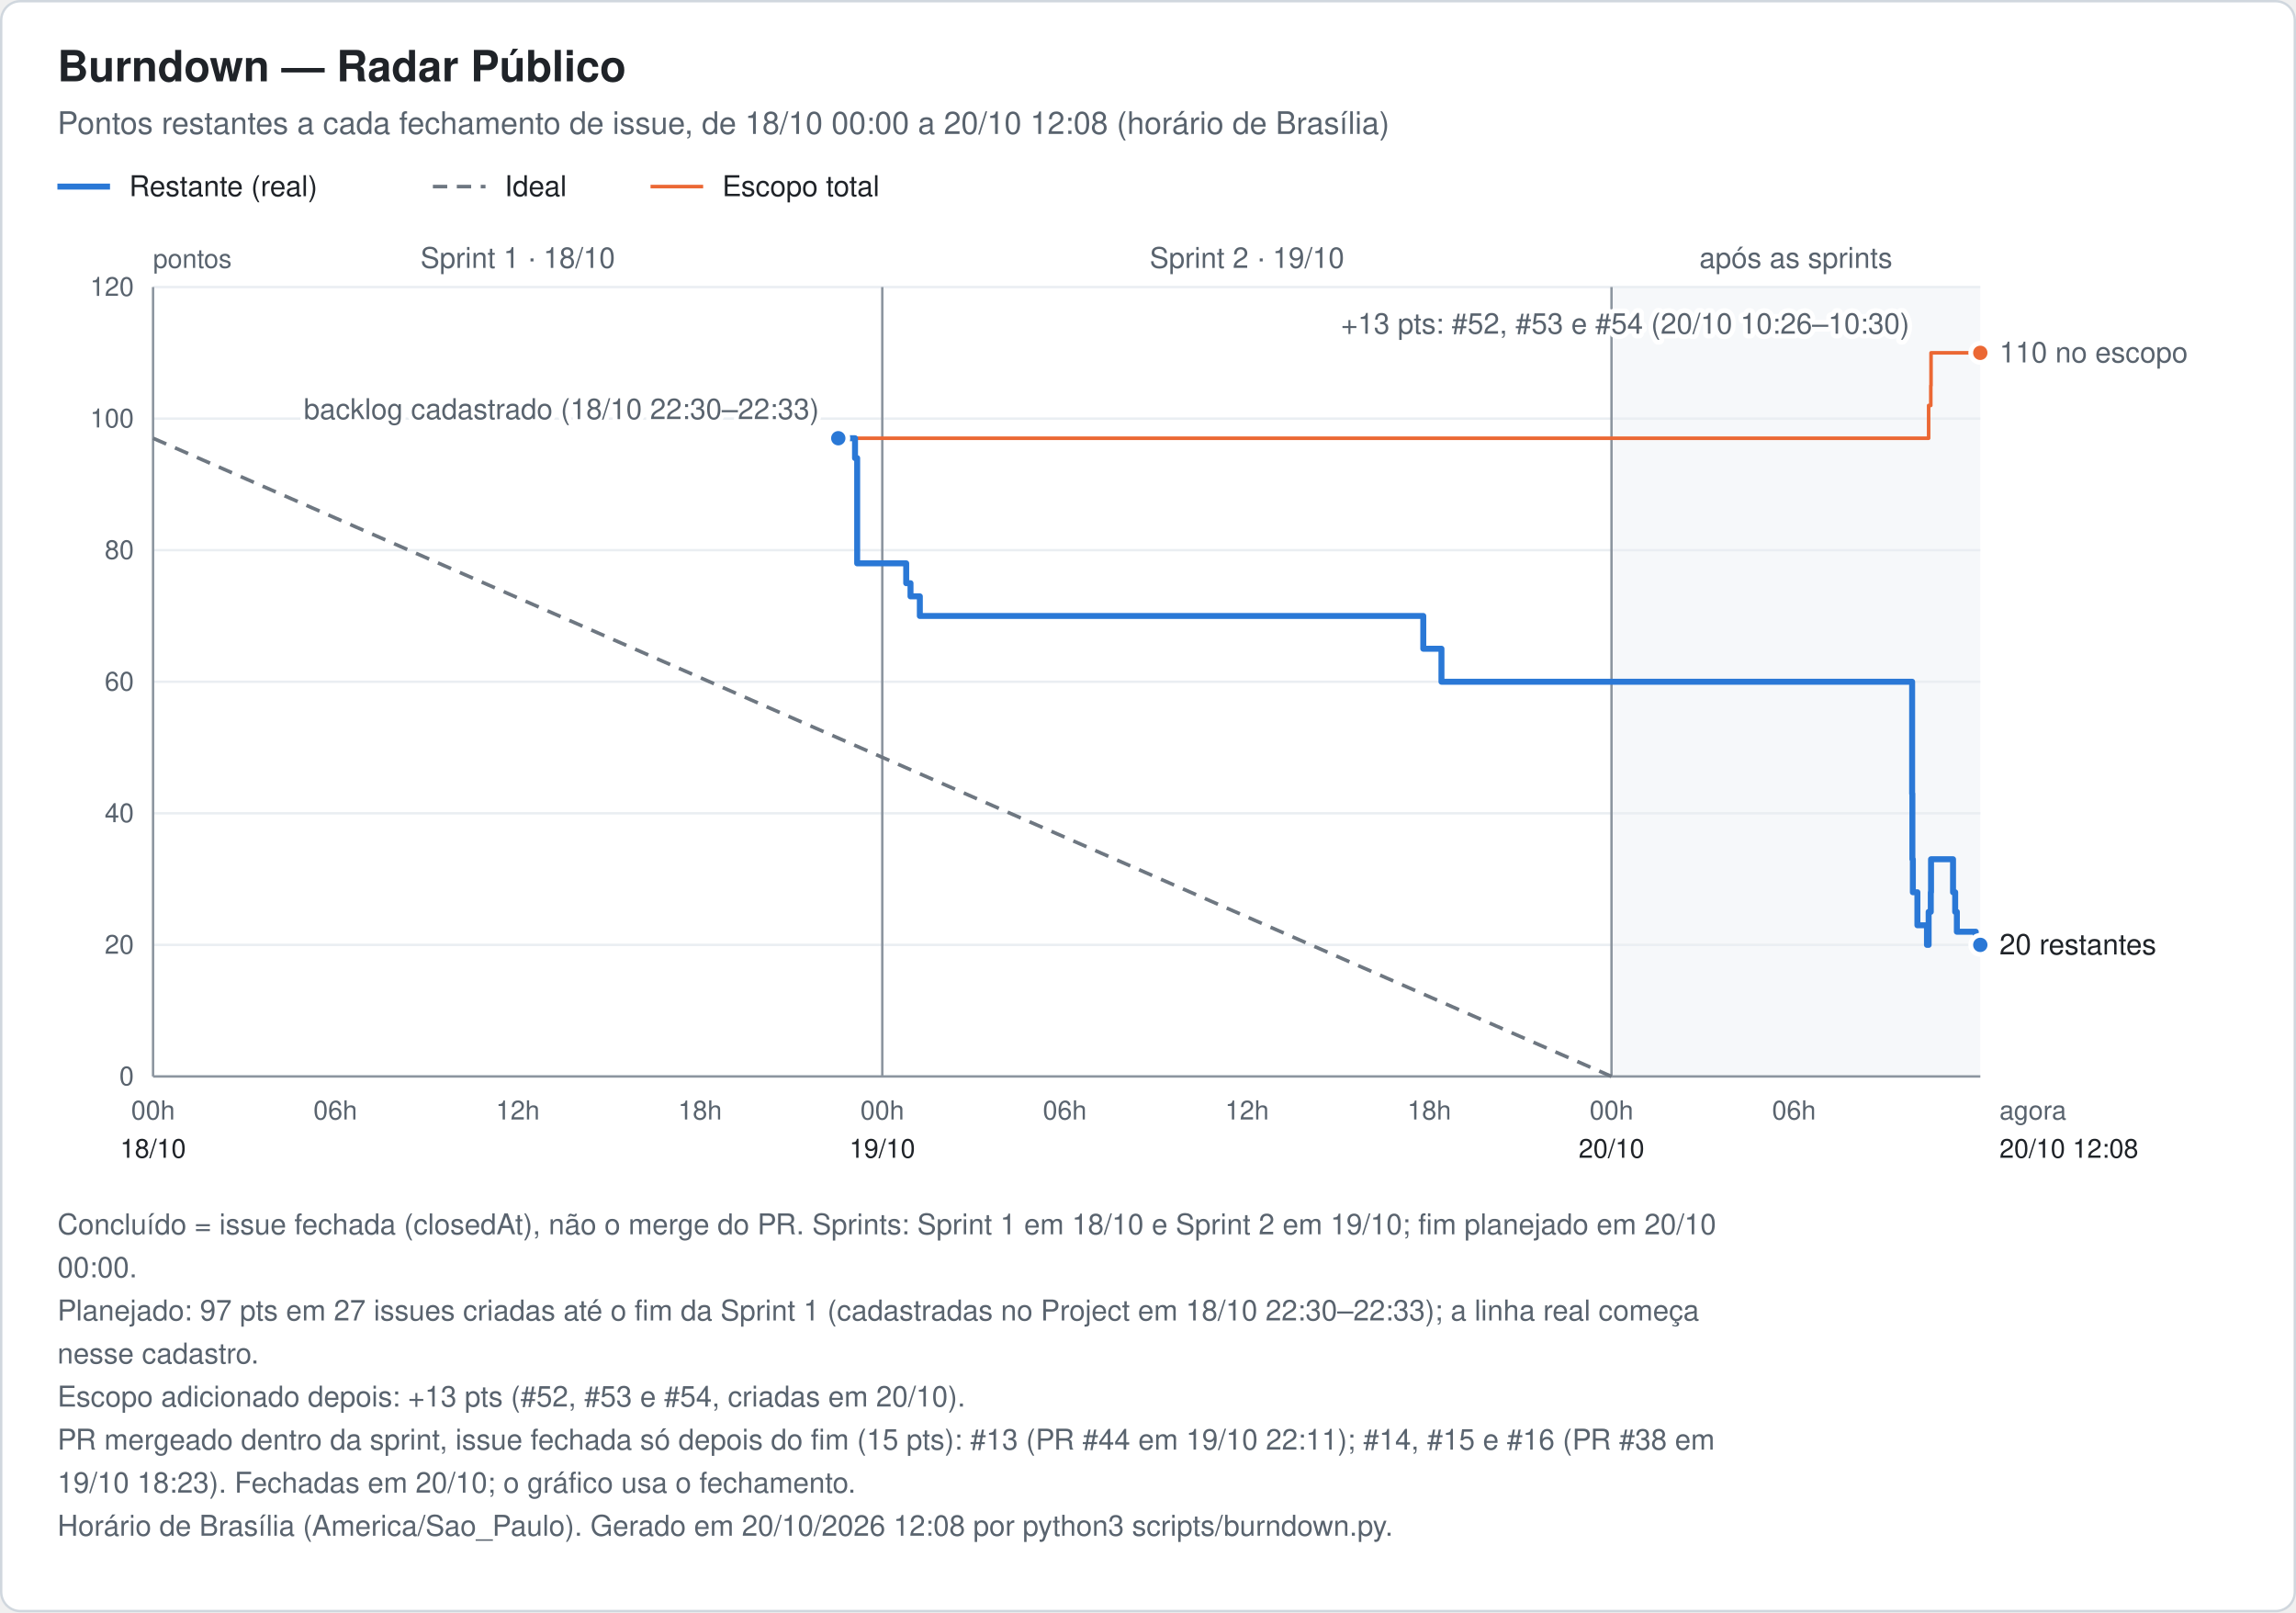
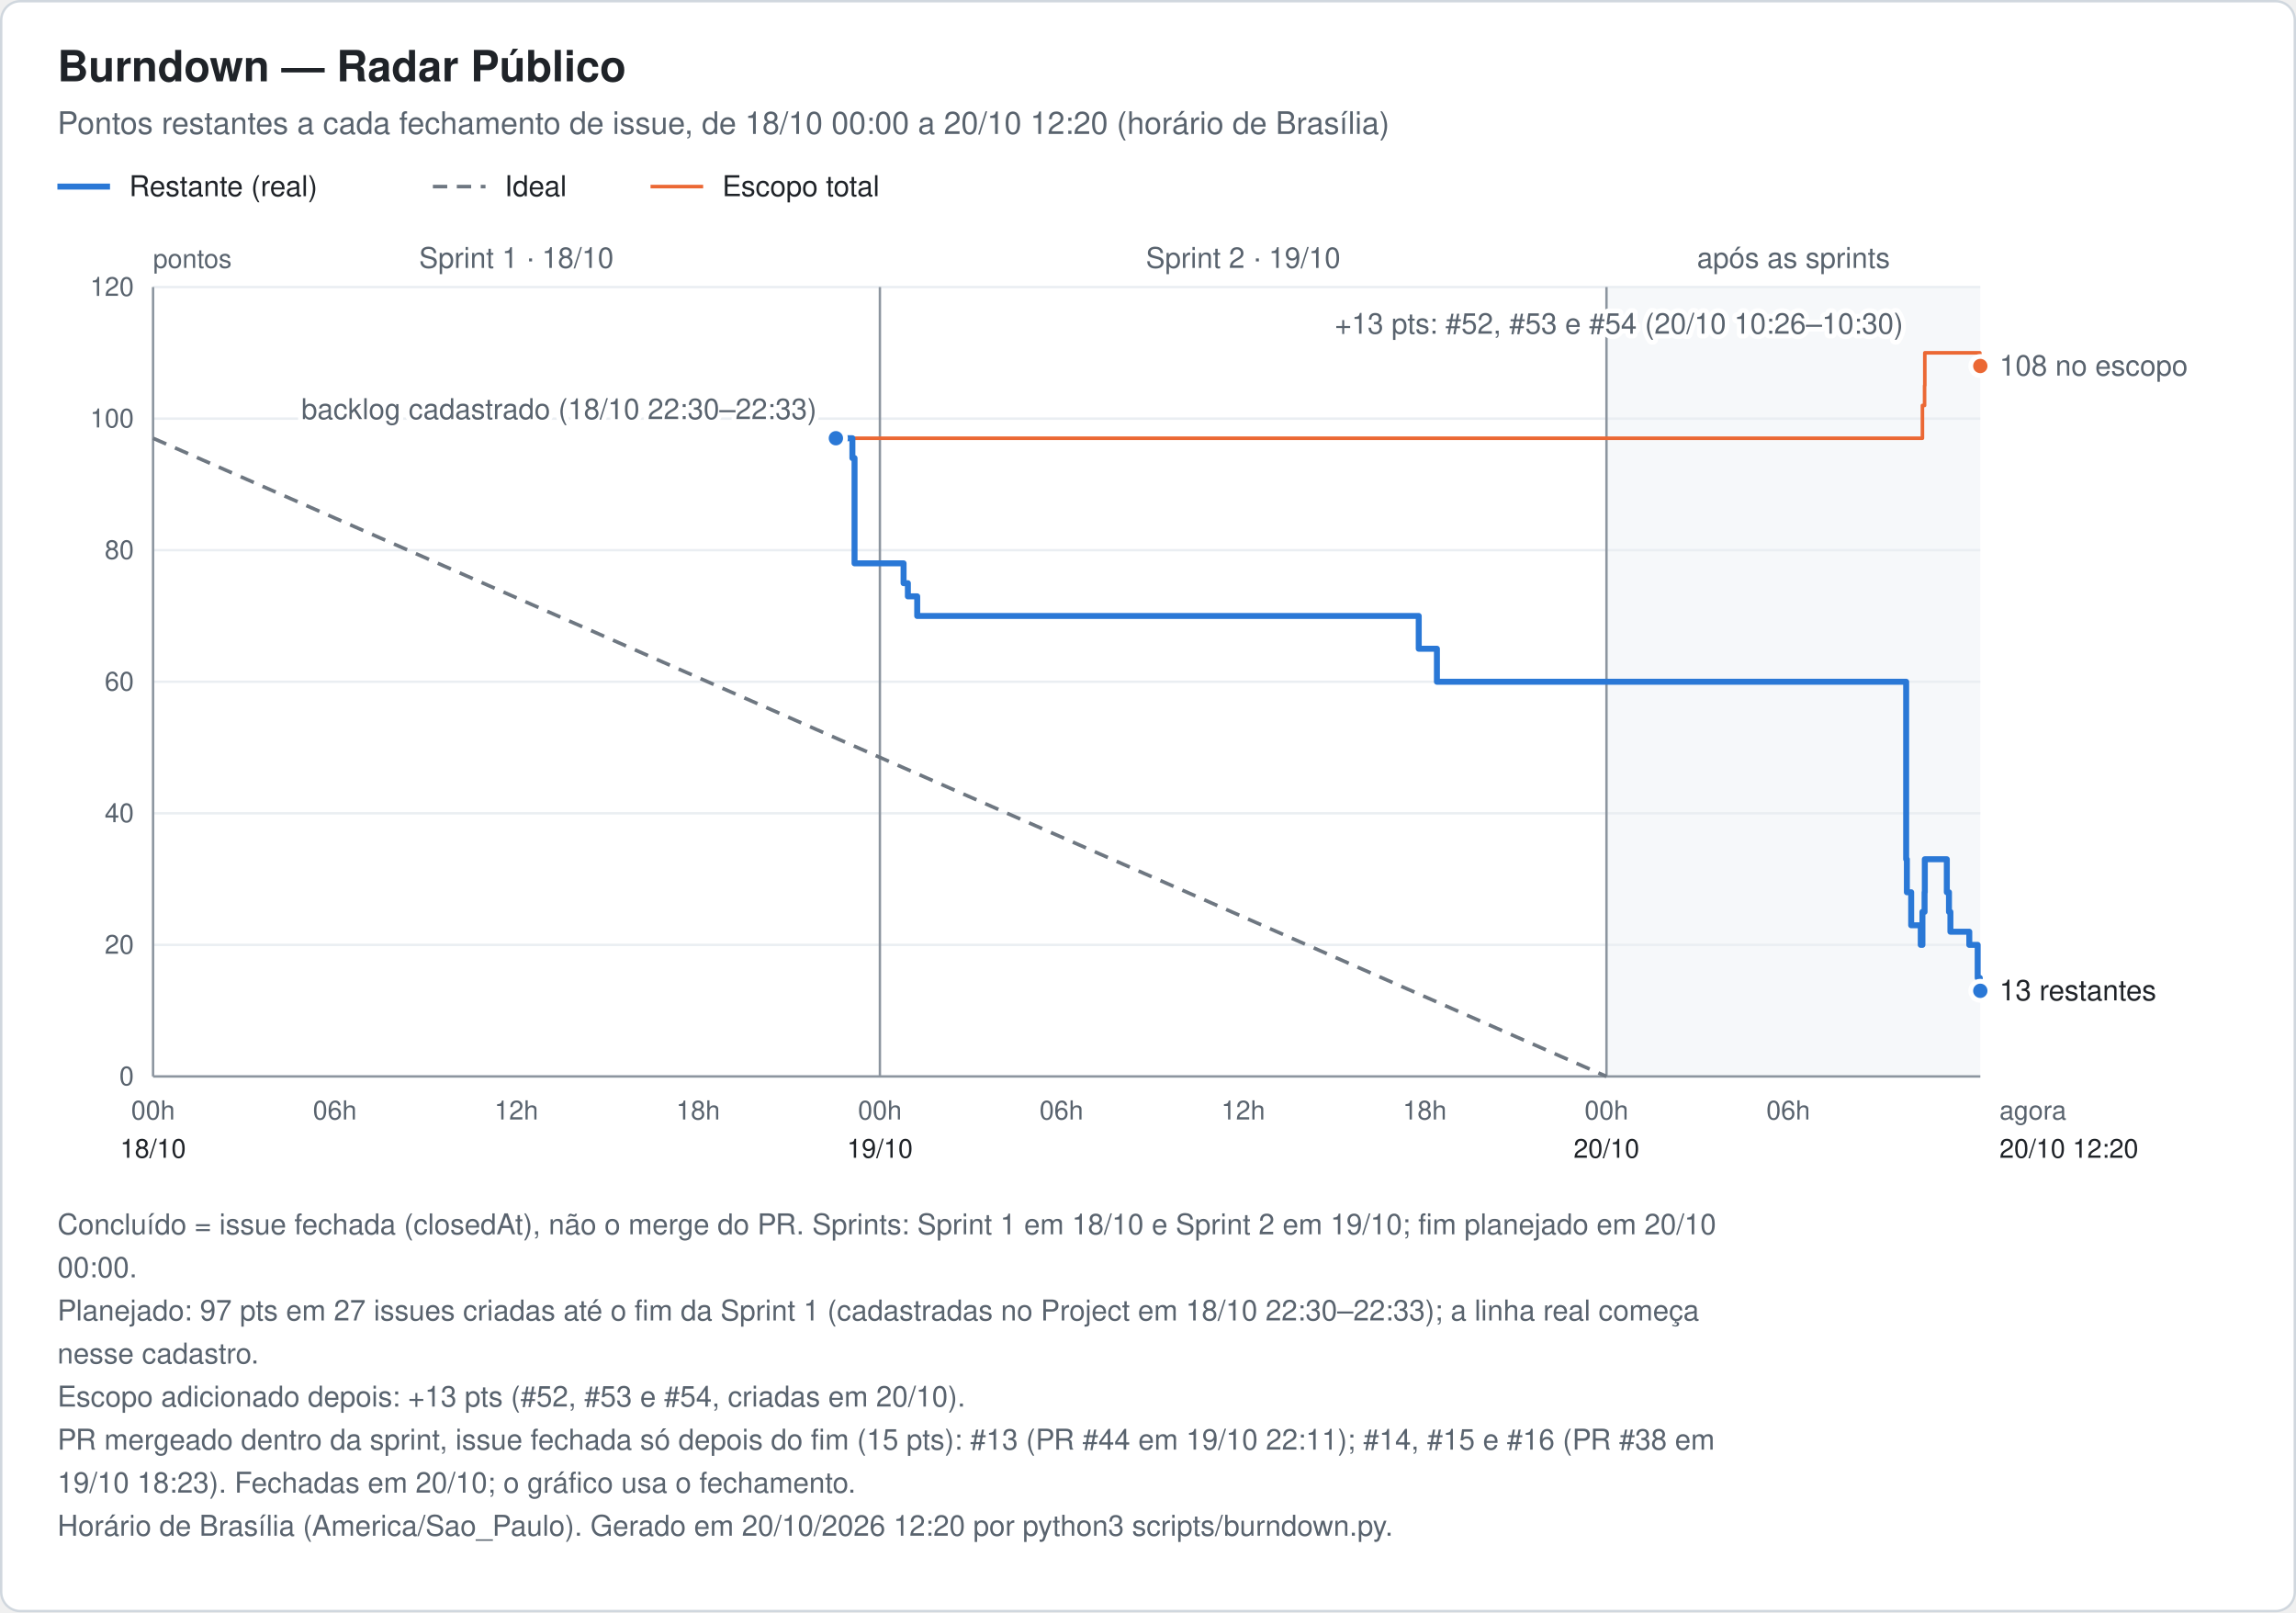
<svg xmlns="http://www.w3.org/2000/svg" width="960" height="674" viewBox="0 0 960 674" font-family="system-ui, -apple-system, 'Segoe UI', Helvetica, Arial, sans-serif" role="img" aria-labelledby="titulo descricao">
  <rect x="0.5" y="0.5" width="959.0" height="673.0" rx="8" fill="#ffffff" stroke="#d0d7de" />
  <text x="24.0" y="34.0" font-size="18" font-weight="600" fill="#1f2328">Burndown — Radar Público</text>
-   <text x="24.0" y="56.0" font-size="13" fill="#59636e">Pontos restantes a cada fechamento de issue, de 18/10 00:00 a 20/10 12:08 (horário de Brasília)</text>
+   <text x="24.0" y="56.0" font-size="13" fill="#59636e">Pontos restantes a cada fechamento de issue, de 18/10 00:00 a 20/10 12:20 (horário de Brasília)</text>
  <line x1="24" y1="78" x2="46" y2="78" stroke="#2a78d6" stroke-width="2.5" />
  <text x="54.0" y="82.0" font-size="12" fill="#1f2328">Restante (real)</text>
  <line x1="181.0" y1="78" x2="203.0" y2="78" stroke="#6e7781" stroke-width="1.5" stroke-dasharray="6 4" />
  <text x="211.0" y="82.0" font-size="12" fill="#1f2328">Ideal</text>
  <line x1="272.0" y1="78" x2="294.0" y2="78" stroke="#eb6834" stroke-width="1.5" />
  <text x="302.0" y="82.0" font-size="12" fill="#1f2328">Escopo total</text>
-   <rect x="673.8" y="120" width="154.2" height="330" fill="#f6f8fa" />
+   <rect x="671.7" y="120" width="156.3" height="330" fill="#f6f8fa" />
  <line x1="64" y1="450.0" x2="828" y2="450.0" stroke="#eaeef2" />
  <text x="56.0" y="453.7" font-size="11" fill="#59636e" text-anchor="end">0</text>
  <line x1="64" y1="395.0" x2="828" y2="395.0" stroke="#eaeef2" />
  <text x="56.0" y="398.7" font-size="11" fill="#59636e" text-anchor="end">20</text>
  <line x1="64" y1="340.0" x2="828" y2="340.0" stroke="#eaeef2" />
  <text x="56.0" y="343.7" font-size="11" fill="#59636e" text-anchor="end">40</text>
  <line x1="64" y1="285.0" x2="828" y2="285.0" stroke="#eaeef2" />
  <text x="56.0" y="288.7" font-size="11" fill="#59636e" text-anchor="end">60</text>
  <line x1="64" y1="230.0" x2="828" y2="230.0" stroke="#eaeef2" />
  <text x="56.0" y="233.7" font-size="11" fill="#59636e" text-anchor="end">80</text>
  <line x1="64" y1="175.0" x2="828" y2="175.0" stroke="#eaeef2" />
  <text x="56.0" y="178.7" font-size="11" fill="#59636e" text-anchor="end">100</text>
  <line x1="64" y1="120.0" x2="828" y2="120.0" stroke="#eaeef2" />
  <text x="56.0" y="123.7" font-size="11" fill="#59636e" text-anchor="end">120</text>
  <text x="64.0" y="112.0" font-size="11" fill="#59636e">pontos</text>
-   <text x="216.5" y="112.0" font-size="12" fill="#59636e" text-anchor="middle">Sprint 1 · 18/10</text>
-   <text x="521.4" y="112.0" font-size="12" fill="#59636e" text-anchor="middle">Sprint 2 · 19/10</text>
-   <text x="750.9" y="112.0" font-size="12" fill="#59636e" text-anchor="middle">após as sprints</text>
+   <text x="215.9" y="112.0" font-size="12" fill="#59636e" text-anchor="middle">Sprint 1 · 18/10</text>
+   <text x="519.8" y="112.0" font-size="12" fill="#59636e" text-anchor="middle">Sprint 2 · 19/10</text>
+   <text x="749.9" y="112.0" font-size="12" fill="#59636e" text-anchor="middle">após as sprints</text>
  <line x1="64.0" y1="120" x2="64.0" y2="450" stroke="#8c959f" />
-   <line x1="368.9" y1="120" x2="368.9" y2="450" stroke="#8c959f" />
-   <line x1="673.8" y1="120" x2="673.8" y2="450" stroke="#8c959f" />
+   <line x1="367.9" y1="120" x2="367.9" y2="450" stroke="#8c959f" />
+   <line x1="671.7" y1="120" x2="671.7" y2="450" stroke="#8c959f" />
  <line x1="64" y1="450" x2="828" y2="450" stroke="#8c959f" />
  <text x="64.0" y="468.0" font-size="11" fill="#59636e" text-anchor="middle">00h</text>
  <text x="64.0" y="484.0" font-size="11" fill="#1f2328" text-anchor="middle">18/10</text>
-   <text x="140.2" y="468.0" font-size="11" fill="#59636e" text-anchor="middle">06h</text>
-   <text x="216.5" y="468.0" font-size="11" fill="#59636e" text-anchor="middle">12h</text>
-   <text x="292.7" y="468.0" font-size="11" fill="#59636e" text-anchor="middle">18h</text>
-   <text x="368.9" y="468.0" font-size="11" fill="#59636e" text-anchor="middle">00h</text>
-   <text x="368.9" y="484.0" font-size="11" fill="#1f2328" text-anchor="middle">19/10</text>
-   <text x="445.2" y="468.0" font-size="11" fill="#59636e" text-anchor="middle">06h</text>
-   <text x="521.4" y="468.0" font-size="11" fill="#59636e" text-anchor="middle">12h</text>
-   <text x="597.6" y="468.0" font-size="11" fill="#59636e" text-anchor="middle">18h</text>
-   <text x="673.8" y="468.0" font-size="11" fill="#59636e" text-anchor="middle">00h</text>
-   <text x="673.8" y="484.0" font-size="11" fill="#1f2328" text-anchor="middle">20/10</text>
-   <text x="750.1" y="468.0" font-size="11" fill="#59636e" text-anchor="middle">06h</text>
+   <text x="140.0" y="468.0" font-size="11" fill="#59636e" text-anchor="middle">06h</text>
+   <text x="215.9" y="468.0" font-size="11" fill="#59636e" text-anchor="middle">12h</text>
+   <text x="291.9" y="468.0" font-size="11" fill="#59636e" text-anchor="middle">18h</text>
+   <text x="367.9" y="468.0" font-size="11" fill="#59636e" text-anchor="middle">00h</text>
+   <text x="367.9" y="484.0" font-size="11" fill="#1f2328" text-anchor="middle">19/10</text>
+   <text x="443.8" y="468.0" font-size="11" fill="#59636e" text-anchor="middle">06h</text>
+   <text x="519.8" y="468.0" font-size="11" fill="#59636e" text-anchor="middle">12h</text>
+   <text x="595.7" y="468.0" font-size="11" fill="#59636e" text-anchor="middle">18h</text>
+   <text x="671.7" y="468.0" font-size="11" fill="#59636e" text-anchor="middle">00h</text>
+   <text x="671.7" y="484.0" font-size="11" fill="#1f2328" text-anchor="middle">20/10</text>
+   <text x="747.7" y="468.0" font-size="11" fill="#59636e" text-anchor="middle">06h</text>
  <text x="836.0" y="468.0" font-size="11" fill="#59636e">agora</text>
-   <text x="836.0" y="484.0" font-size="11" fill="#1f2328">20/10 12:08</text>
-   <line x1="64.0" y1="183.2" x2="673.8" y2="450.0" stroke="#6e7781" stroke-width="1.5" stroke-dasharray="6 4" />
-   <path d="M350.5,183.2H357.5V183.2H358.4V183.2H358.4V183.2H378.9V183.2H380.7V183.2H384.6V183.2H595.1V183.2H602.7V183.2H799.5V183.2H799.5V183.2H799.5V183.2H799.5V183.2H799.5V183.2H799.6V183.2H799.6V183.2H799.8V183.2H801.7V183.2H805.7V183.2H806.4V169.5H807.3V161.2H807.4V147.5H816.6V147.5H817.5V147.5H818.2V147.5H826.1V147.5H828.0" fill="none" stroke="#eb6834" stroke-width="1.5" stroke-linejoin="round" stroke-linecap="round" />
-   <path d="M350.5,183.2H357.5V191.5H358.4V205.2H358.4V235.5H378.9V243.8H380.7V249.3H384.6V257.5H595.1V271.2H602.7V285.0H799.5V298.8H799.5V307.0H799.5V320.8H799.5V326.2H799.5V331.8H799.6V345.5H799.6V359.2H799.8V373.0H801.7V386.8H805.7V395.0H806.4V381.2H807.3V373.0H807.4V359.2H816.6V373.0H817.5V381.2H818.2V389.5H826.1V395.0H828.0" fill="none" stroke="#2a78d6" stroke-width="2.5" stroke-linejoin="round" stroke-linecap="round" />
-   <circle cx="350.5" cy="183.2" r="4" fill="#2a78d6" stroke="#ffffff" stroke-width="2" />
-   <text x="342.5" y="175.2" font-size="12" fill="#59636e" text-anchor="end" stroke="#ffffff" stroke-width="4" stroke-linejoin="round" paint-order="stroke">backlog cadastrado (18/10 22:30–22:33)</text>
-   <text x="798.4" y="139.5" font-size="12" fill="#59636e" text-anchor="end" stroke="#ffffff" stroke-width="4" stroke-linejoin="round" paint-order="stroke">+13 pts: #52, #53 e #54 (20/10 10:26–10:30)</text>
-   <circle cx="828.0" cy="395.0" r="4" fill="#2a78d6" stroke="#ffffff" stroke-width="2" />
-   <text x="836.0" y="399.0" font-size="12" fill="#1f2328">20 restantes</text>
-   <circle cx="828.0" cy="147.5" r="4" fill="#eb6834" stroke="#ffffff" stroke-width="2" />
-   <text x="836.0" y="151.5" font-size="12" fill="#59636e">110 no escopo</text>
+   <text x="836.0" y="484.0" font-size="11" fill="#1f2328">20/10 12:20</text>
+   <line x1="64.0" y1="183.2" x2="671.7" y2="450.0" stroke="#6e7781" stroke-width="1.5" stroke-dasharray="6 4" />
+   <path d="M349.5,183.2H356.4V183.2H357.3V183.2H357.3V183.2H377.8V183.2H379.6V183.2H383.5V183.2H593.2V183.2H600.8V183.2H797.0V183.2H797.0V183.2H797.0V183.2H797.0V183.2H797.0V183.2H797.0V183.2H797.0V183.2H797.3V183.2H799.1V183.2H803.1V183.2H803.8V169.5H804.7V161.2H804.8V147.5H814.0V147.5H814.9V147.5H815.5V147.5H823.4V147.5H826.9V147.5H827.8V150.2H827.8V153.0H828.0" fill="none" stroke="#eb6834" stroke-width="1.5" stroke-linejoin="round" stroke-linecap="round" />
+   <path d="M349.5,183.2H356.4V191.5H357.3V205.2H357.3V235.5H377.8V243.8H379.6V249.3H383.5V257.5H593.2V271.2H600.8V285.0H797.0V298.8H797.0V307.0H797.0V320.8H797.0V326.2H797.0V331.8H797.0V345.5H797.0V359.2H797.3V373.0H799.1V386.8H803.1V395.0H803.8V381.2H804.7V373.0H804.8V359.2H814.0V373.0H814.9V381.2H815.5V389.5H823.4V395.0H826.9V408.8H827.8V411.5H827.8V414.2H828.0" fill="none" stroke="#2a78d6" stroke-width="2.5" stroke-linejoin="round" stroke-linecap="round" />
+   <circle cx="349.5" cy="183.2" r="4" fill="#2a78d6" stroke="#ffffff" stroke-width="2" />
+   <text x="341.5" y="175.2" font-size="12" fill="#59636e" text-anchor="end" stroke="#ffffff" stroke-width="4" stroke-linejoin="round" paint-order="stroke">backlog cadastrado (18/10 22:30–22:33)</text>
+   <text x="795.8" y="139.5" font-size="12" fill="#59636e" text-anchor="end" stroke="#ffffff" stroke-width="4" stroke-linejoin="round" paint-order="stroke">+13 pts: #52, #53 e #54 (20/10 10:26–10:30)</text>
+   <circle cx="828.0" cy="414.2" r="4" fill="#2a78d6" stroke="#ffffff" stroke-width="2" />
+   <text x="836.0" y="418.2" font-size="12" fill="#1f2328">13 restantes</text>
+   <circle cx="828.0" cy="153.0" r="4" fill="#eb6834" stroke="#ffffff" stroke-width="2" />
+   <text x="836.0" y="157.0" font-size="12" fill="#59636e">108 no escopo</text>
  <text x="24.0" y="516.0" font-size="12" fill="#59636e">Concluído = issue fechada (closedAt), não o merge do PR. Sprints: Sprint 1 em 18/10 e Sprint 2 em 19/10; fim planejado em 20/10</text>
  <text x="24.0" y="534.0" font-size="12" fill="#59636e">00:00.</text>
  <text x="24.0" y="552.0" font-size="12" fill="#59636e">Planejado: 97 pts em 27 issues criadas até o fim da Sprint 1 (cadastradas no Project em 18/10 22:30–22:33); a linha real começa</text>
  <text x="24.0" y="570.0" font-size="12" fill="#59636e">nesse cadastro.</text>
  <text x="24.0" y="588.0" font-size="12" fill="#59636e">Escopo adicionado depois: +13 pts (#52, #53 e #54, criadas em 20/10).</text>
  <text x="24.0" y="606.0" font-size="12" fill="#59636e">PR mergeado dentro da sprint, issue fechada só depois do fim (15 pts): #13 (PR #44 em 19/10 22:11); #14, #15 e #16 (PR #38 em</text>
  <text x="24.0" y="624.0" font-size="12" fill="#59636e">19/10 18:23). Fechadas em 20/10; o gráfico usa o fechamento.</text>
-   <text x="24.0" y="642.0" font-size="12" fill="#59636e">Horário de Brasília (America/Sao_Paulo). Gerado em 20/10/2026 12:08 por python3 scripts/burndown.py.</text>
+   <text x="24.0" y="642.0" font-size="12" fill="#59636e">Horário de Brasília (America/Sao_Paulo). Gerado em 20/10/2026 12:20 por python3 scripts/burndown.py.</text>
</svg>
